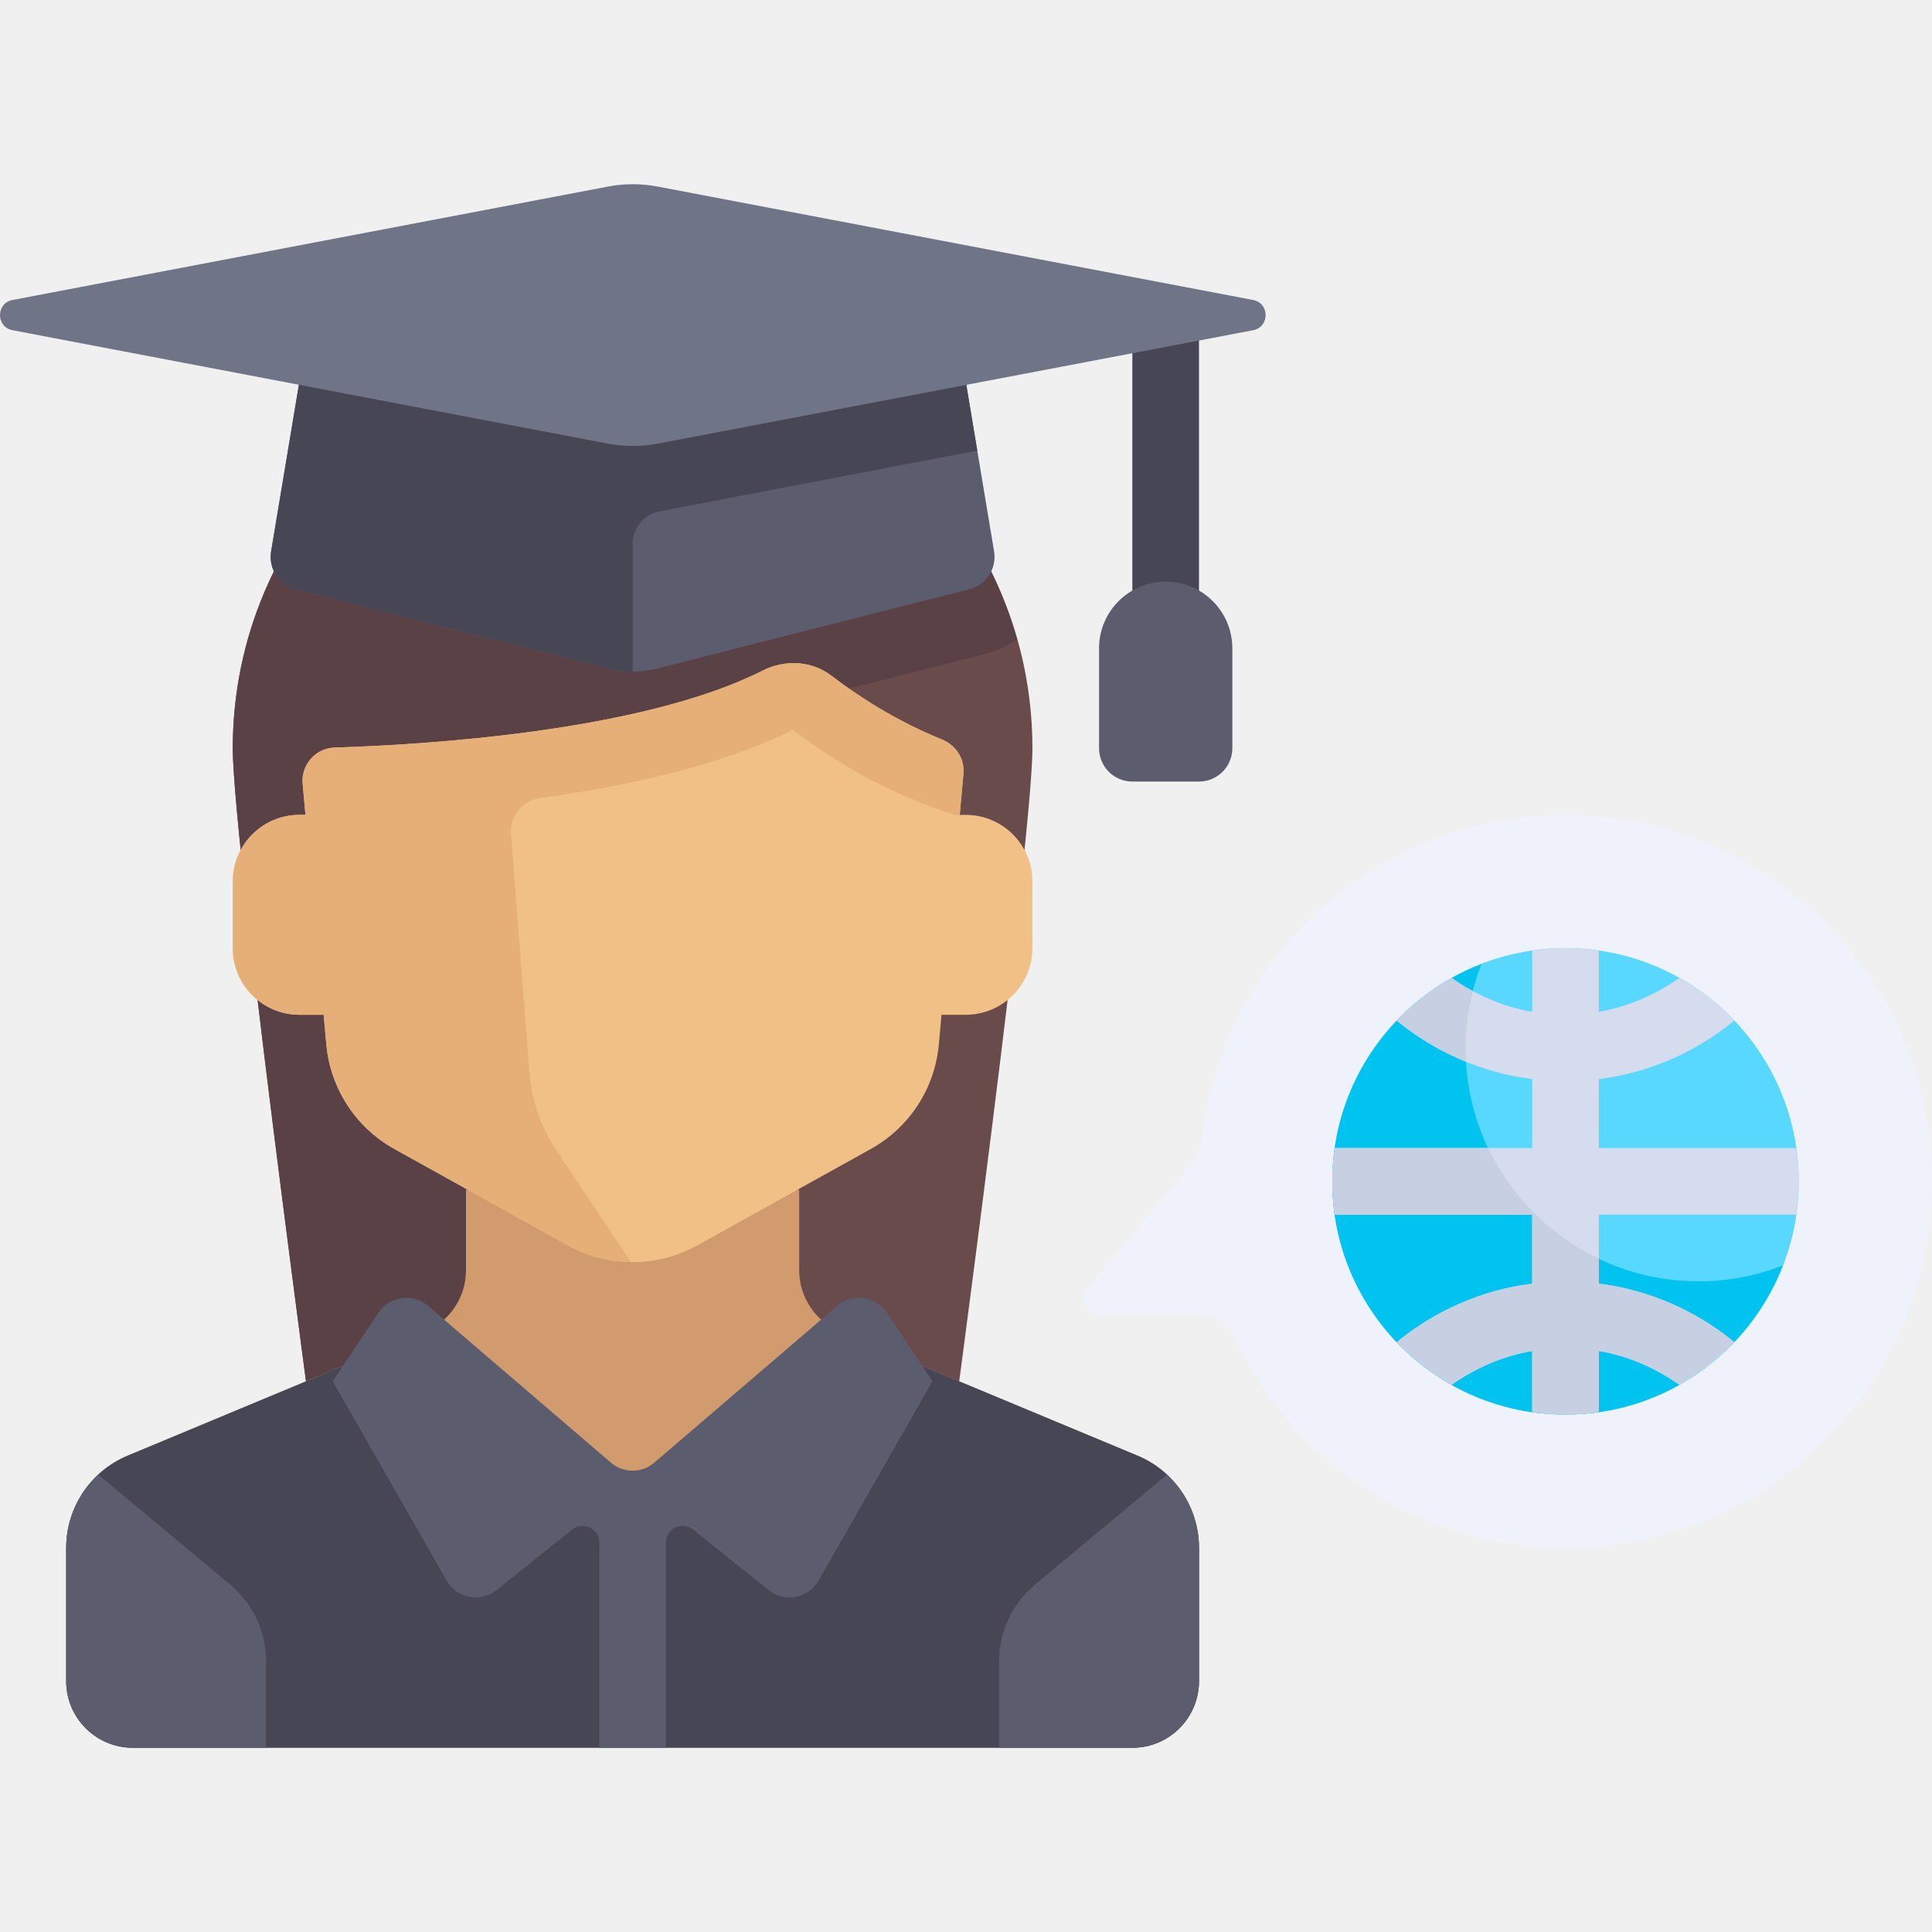
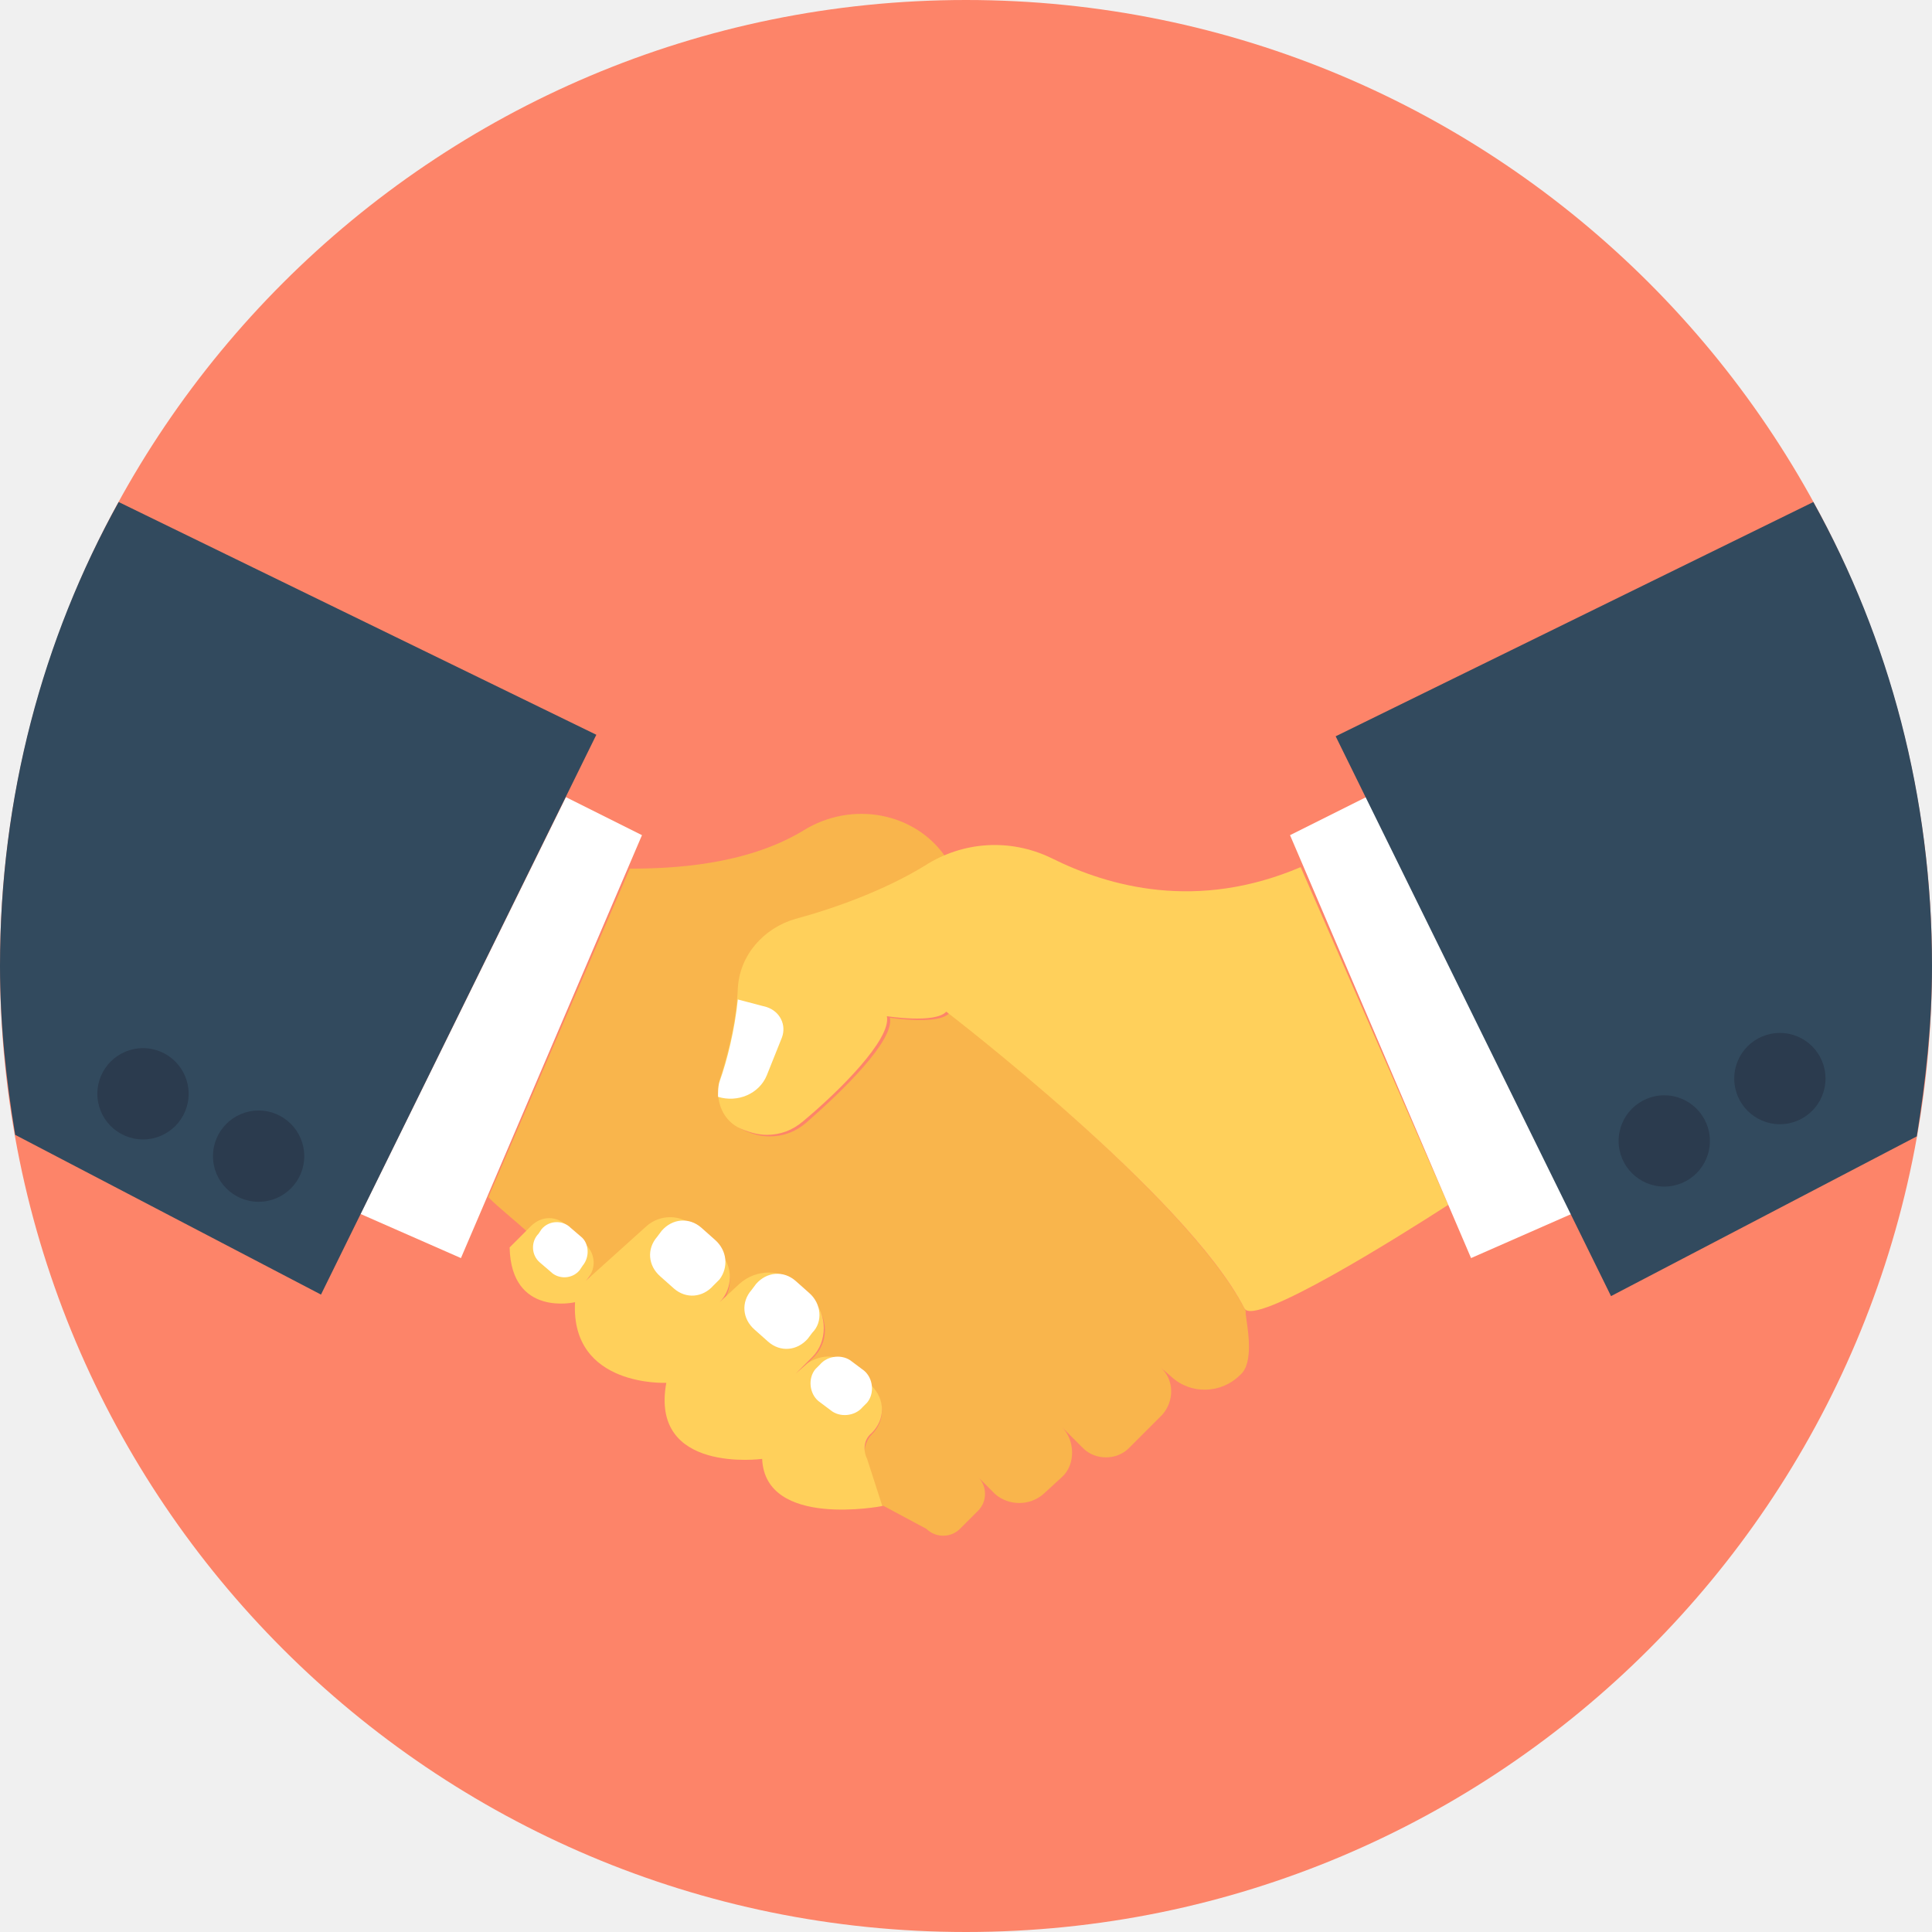
- <svg xmlns="http://www.w3.org/2000/svg" version="1.1" id="Layer_1" x="0px" y="0px" viewBox="0 0 511.999 511.999" style="enable-background:new 0 0 511.999 511.999;" xml:space="preserve">
-   <rect x="300.086" y="83.505" style="fill:#464655;" width="17.659" height="79.467" />
-   <path style="fill:#694B4B;" d="M167.645,92.334c-58.518,0-105.956,47.437-105.956,105.956c0,26.873,26.489,220.741,26.489,220.741  h158.934c0,0,26.489-193.868,26.489-220.741C273.601,139.771,226.162,92.334,167.645,92.334z" />
-   <path style="fill:#5A4146;" d="M269.523,169.454c-12.571-44.485-53.371-77.121-101.88-77.121  c-58.518,0-105.956,47.437-105.956,105.956c0,26.873,26.489,220.741,26.489,220.741h113.889V188.292l59.201-15.041  C264.3,172.48,267.051,171.142,269.523,169.454z" />
-   <path style="fill:#D29B6E;" d="M301.447,385.749l-78.788-32.829c-6.58-2.742-10.867-9.172-10.867-16.302v-21.338h-88.296v21.338  c0,7.129-4.287,13.559-10.867,16.302L33.84,385.749c-9.87,4.112-16.301,13.758-16.301,24.451v35.319  c0,9.752,7.907,17.659,17.659,17.659h264.889c9.752,0,17.659-7.907,17.659-17.659v-35.319  C317.749,399.507,311.319,389.862,301.447,385.749z" />
-   <path style="fill:#464655;" d="M301.447,385.749l-72.821-30.342l-43.323,37.134h-35.319l-48.795-34.854L33.84,385.749  c-9.87,4.112-16.301,13.758-16.301,24.451v35.319c0,9.752,7.907,17.659,17.659,17.659h264.889c9.752,0,17.659-7.907,17.659-17.659  v-35.319C317.749,399.507,311.319,389.862,301.447,385.749z" />
-   <path style="fill:#F0C087;" d="M255.941,215.949h-1.606l0.992-10.921c0.361-3.976-2.036-7.584-5.737-9.08  c-12.48-5.048-22.574-11.757-29.182-16.822c-5.313-4.073-12.366-4.408-18.342-1.391c-32.326,16.323-90.707,19.682-113.37,20.374  c-5.074,0.155-8.95,4.569-8.49,9.623l0.747,8.215h-1.606c-9.753,0-17.659,7.906-17.659,17.659v17.659  c0,9.753,7.906,17.659,17.659,17.659h6.421l0.716,7.885c1.058,11.64,7.805,22.001,18.022,27.678l45.984,25.546  c10.667,5.926,23.637,5.926,34.304,0l45.984-25.546c10.217-5.675,16.964-16.038,18.022-27.678l0.716-7.885h6.421  c9.753,0,17.659-7.906,17.659-17.659v-17.659C273.601,223.855,265.694,215.949,255.941,215.949z" />
-   <path style="fill:#EFF2FA;" d="M427.789,216.783c-55.889-7.205-103.912,33.149-109.424,86.142c-0.178,1.705-0.822,3.332-1.92,4.65  l-27.981,33.578c-2.396,2.875-0.351,7.241,3.392,7.241h26.827c3.515,0,6.585,2.138,8.058,5.329  c15.386,33.322,49.021,56.479,88.133,56.479c57.381,0,103.139-49.759,96.48-108.481  C506.404,258.057,471.369,222.401,427.789,216.783z" />
-   <circle style="fill:#59D8FF;" cx="414.871" cy="313.076" r="61.807" />
-   <path style="fill:#E6AF78;" d="M249.591,195.946c-12.48-5.048-22.574-11.757-29.181-16.82c-5.313-4.073-12.366-4.408-18.342-1.391  c-32.326,16.323-90.707,19.682-113.37,20.374c-5.074,0.155-8.95,4.569-8.49,9.623l0.747,8.215h-1.606  c-9.753,0-17.659,7.906-17.659,17.659v17.659c0,9.753,7.906,17.659,17.659,17.659h6.421l0.716,7.884  c1.058,11.64,7.805,22.001,18.022,27.678l45.984,25.546c5.193,2.885,10.932,4.34,16.686,4.415l-19.623-29.435  c-4.196-6.294-6.704-13.56-7.284-21.103l-4.846-62.994c-0.361-4.691,3.022-8.792,7.683-9.433  c23.225-3.192,48.262-8.66,66.965-18.052c8.937,6.792,22.955,15.834,40.284,21.609l2.997,0.999l0.977-0.031l0.998-10.983  C255.688,201.051,253.291,197.443,249.591,195.946z" />
+ <svg xmlns="http://www.w3.org/2000/svg" version="1.1" id="Layer_1" x="0px" y="0px" viewBox="0 0 508 508" style="enable-background:new 0 0 508 508;" xml:space="preserve">
+   <circle style="fill:#FD8469;" cx="254" cy="254" r="254" />
+   <path style="fill:#F9B54C;" d="M328.4,354c0,2.8-0.4,6-2.4,7.6c-4.8,4.8-12.8,5.2-18,0.4l-2.8-2.4c3.6,3.2,3.6,8.8,0.4,12.4  l-8.8,8.8c-3.2,3.2-8.8,3.2-12,0l-5.6-5.6c3.6,3.6,3.6,10,0,13.2l-4.8,4.4c-3.6,3.2-9.2,3.2-12.8,0l-4.4-4.4c2.4,2.4,2.4,6.4,0,8.8  l-4.8,4.8c-2.4,2.4-6.4,2.4-8.8,0l-11.2-6c0,0-0.4,0-0.8-0.4l-4-11.6c-0.8-2.4,0-5.2,1.6-6.8c3.6-3.6,3.6-8.8,0-12.4l-5.2-5.2  c-3.2-3.2-8-3.6-11.6-0.8l-3.2,2.8l4.4-4.4c4.4-4,4.4-10.8,0-15.2l-4-4c-4.4-4.4-10.8-4.4-15.2,0l-5.2,5.2c3.6-3.6,3.6-9.6,0-13.2  l-6.4-6.4c-3.6-3.6-9.2-3.6-12.8-0.4l-15.6,13.6l0,0c2-2.8,1.6-6.4-0.4-8.8l-4.8-4.8c-2.8-2.8-6.8-2.8-9.6,0l-0.8,0.8  c-4-3.6-7.6-6.4-10.4-9.2l37.2-86.4c10.8,0,30.4-0.8,45.6-10c12.8-8,29.6-4.8,37.6,7.2c-1.6,0.8-3.2,1.6-4.8,2.4  c-10.4,6.8-23.6,11.2-34,14c-8.4,2.4-14.4,9.6-15.2,18.4c-0.4,8.8-2.8,18-4.8,24c-1.6,4.8,0.4,9.6,4.8,12.4c2.4,1.2,4.8,2,7.6,2  c3.6,0,6.8-1.2,9.6-3.6c9.6-8.4,23.2-21.6,22-27.6c0,0,12.8,2,15.6-1.2c0,0,63.2,48.8,78,78.4l0,0  C327.2,344.8,328.4,349.6,328.4,354z" />
  <g>
-     <path style="fill:#5B5D6E;" d="M234.979,347.854c-2.939-4.408-9.07-5.254-13.093-1.806l-48.496,41.568   c-3.307,2.834-8.186,2.834-11.493,0l-48.496-41.568c-4.023-3.448-10.154-2.601-13.093,1.806l-12.132,18.198l30.197,52.844   c2.69,4.707,8.948,5.902,13.182,2.514l20.085-16.068c2.891-2.312,7.173-0.255,7.173,3.447v54.388h17.659v-54.388   c0-3.702,4.282-5.76,7.173-3.447l20.085,16.068c4.234,3.387,10.492,2.193,13.182-2.514l30.197-52.844L234.979,347.854z" />
-     <path style="fill:#5B5D6E;" d="M60.987,419.917l-34.918-29.098c-5.309,4.923-8.529,11.87-8.529,19.382v35.319   c0,9.753,7.906,17.659,17.659,17.659h35.319v-22.912C70.519,432.405,67.027,424.95,60.987,419.917z" />
-     <path style="fill:#5B5D6E;" d="M274.301,419.917l34.918-29.098c5.309,4.923,8.529,11.87,8.529,19.382v35.319   c0,9.753-7.906,17.659-17.659,17.659h-35.319v-22.912C264.771,432.405,268.262,424.95,274.301,419.917z" />
-     <path style="fill:#5B5D6E;" d="M80.815,92.334l-8.97,53.795c-0.755,4.529,2.086,8.88,6.535,10.011l82.741,21.022   c4.28,1.087,8.766,1.087,13.046,0l82.751-21.024c4.444-1.129,7.281-5.475,6.527-9.997l-8.972-53.805H80.815V92.334z" />
+     <path style="fill:#FFD05B;" d="M380.8,316.8c-12.4,8-51.2,32.4-53.6,27.2c-15.2-29.6-78.4-78-78.4-78c-2.8,3.2-15.6,1.2-15.6,1.2   c1.2,6-12.4,19.6-22,27.6c-2.8,2.4-6,3.6-9.6,3.6c-2.4,0-5.2-0.8-7.6-2c-4.4-2.4-6-7.6-4.8-12.4c2-6,4.4-15.2,4.8-24   c0.4-8.8,6.8-16,15.2-18.4c10.4-2.8,23.6-7.6,34-14c10-6.4,22.4-7.2,33.2-2c15.2,7.6,38.4,14,65.6,2.4L380.8,316.8z" />
+     <path style="fill:#FFD05B;" d="M229.2,376.8c3.6-3.6,3.6-8.8,0-12.4l-5.2-5.2c-3.2-3.2-8-3.2-11.6-0.8l-3.2,2.8l4.4-4.4   c4-4,4-11.2,0-15.2l-4-4c-4-4-10.8-4-15.2,0l-5.2,4.8c3.6-3.6,3.6-9.6,0-13.2l-6.4-6.4c-3.6-3.6-9.2-3.6-12.8-0.4l-16,14.4   c2.8-2.8,2.8-6.8,0-9.6l-4.8-4.8c-2.8-2.8-6.8-2.8-9.6,0L134,328c0.4,18.4,17.2,14.4,17.2,14.4c-1.2,22.4,24,21.2,24,21.2   c-4.4,24,25.2,20,25.2,20C201.2,402,232,396,232,396l-4-12.4C226.8,381.2,227.2,378.4,229.2,376.8z" />
  </g>
-   <path style="fill:#464655;" d="M174.817,135.501l84.172-16.09l0,0l-4.515-27.078H80.815l-8.97,53.795  c-0.755,4.529,2.086,8.879,6.535,10.011l82.74,21.022c2.14,0.544,4.331,0.816,6.523,0.816v-33.801  C167.645,139.937,170.655,136.297,174.817,135.501z" />
-   <path style="fill:#707487;" d="M161.095,49.444L3.315,79.498c-4.42,0.842-4.42,7.171,0,8.013l157.78,30.053  c4.366,0.832,8.851,0.832,13.217,0l157.78-30.053c4.42-0.842,4.42-7.171,0-8.013l-157.78-30.054  C169.946,48.613,165.462,48.613,161.095,49.444z" />
-   <path style="fill:#5B5D6E;" d="M308.919,154.141L308.919,154.141c-9.753,0-17.659,7.906-17.659,17.659v26.489  c0,4.876,3.953,8.83,8.83,8.83h17.659c4.876,0,8.83-3.953,8.83-8.83v-26.489C326.578,162.047,318.671,154.141,308.919,154.141z" />
-   <path style="fill:#00C3F0;" d="M450.193,339.564c-34.135,0-61.807-27.672-61.807-61.807c0-7.866,1.528-15.361,4.207-22.282  c-23.109,8.948-39.526,31.332-39.526,57.6c0,34.135,27.672,61.807,61.807,61.807c26.268,0,48.652-16.417,57.6-39.526  C465.555,338.036,458.059,339.564,450.193,339.564z" />
-   <path style="fill:#D5DCED;" d="M423.704,285.972c13.523-1.698,25.841-7.259,35.885-15.492c-4.243-4.452-9.123-8.28-14.526-11.312  c-6.299,4.402-13.478,7.63-21.359,8.96v-16.159c-2.892-0.415-5.823-0.702-8.83-0.702c-3.007,0-5.938,0.287-8.83,0.702v16.159  c-7.88-1.331-15.06-4.558-21.359-8.96c-5.403,3.032-10.282,6.86-14.525,11.312c10.045,8.233,22.361,13.794,35.884,15.492v18.273  h-52.276c-0.415,2.892-0.702,5.823-0.702,8.83c0,3.007,0.287,5.938,0.702,8.83h52.276v18.273  c-13.522,1.697-25.84,7.259-35.884,15.492c4.243,4.452,9.122,8.279,14.525,11.312c6.299-4.402,13.478-7.629,21.36-8.96v16.159  c2.892,0.415,5.823,0.702,8.83,0.702s5.938-0.287,8.83-0.702v-16.159c7.88,1.331,15.061,4.558,21.36,8.96  c5.403-3.032,10.282-6.859,14.525-11.312c-10.045-8.233-22.361-13.794-35.884-15.492v-18.273h52.276  c0.415-2.892,0.702-5.823,0.702-8.83c0-3.006-0.287-5.938-0.702-8.83h-52.276v-18.273H423.704z" />
  <g>
-     <path style="fill:#C7CFE2;" d="M370.16,355.668c4.243,4.452,9.122,8.279,14.525,11.312c6.299-4.402,13.478-7.629,21.36-8.96v16.159   c2.892,0.415,5.823,0.702,8.83,0.702c3.004,0,5.941-0.273,8.83-0.688v-16.175c7.829,1.322,14.964,4.517,21.234,8.873   c5.413-3.041,10.291-6.852,14.538-11.321c-10.024-8.182-22.301-13.705-35.772-15.396v-6.641   c-12.825-6.102-23.189-16.465-29.291-29.291h-40.659c-0.415,2.888-0.688,5.825-0.688,8.83c0,3.006,0.287,5.938,0.702,8.83h52.276   v18.273C392.523,341.874,380.204,347.435,370.16,355.668z" />
-     <path style="fill:#C7CFE2;" d="M384.744,259.21c-5.411,3.029-10.324,6.829-14.576,11.278c5.506,4.512,11.695,8.206,18.4,10.906   c-0.071-1.211-0.184-2.409-0.184-3.638c0-5.213,0.725-10.241,1.958-15.069C388.385,261.658,386.548,260.468,384.744,259.21z" />
+     <path style="fill:#FFFFFF;" d="M153.2,332.8l-0.8,1.2c-2,2.4-5.6,2.4-7.6,0.4L142,332c-2.4-2-2.4-5.6-0.4-7.6l0.8-1.2   c2-2.4,5.6-2.4,7.6-0.4l2.8,2.4C154.8,326.8,155.2,330.4,153.2,332.8z" />
+     <path style="fill:#FFFFFF;" d="M189.2,336.4l-1.6,1.6c-2.8,3.2-7.2,3.6-10.4,0.8l-3.6-3.2c-3.2-2.8-3.6-7.2-0.8-10.4l1.2-1.6   c2.8-3.2,7.2-3.6,10.4-0.8l3.6,3.2C191.2,328.8,191.6,333.2,189.2,336.4z" />
+     <path style="fill:#FFFFFF;" d="M213.6,350.4l-1.2,1.6c-2.8,3.2-7.2,3.6-10.4,0.8l-3.6-3.2c-3.2-2.8-3.6-7.2-0.8-10.4l1.2-1.6   c2.8-3.2,7.2-3.6,10.4-0.8l3.6,3.2C216,342.8,216.4,347.6,213.6,350.4z" />
+     <path style="fill:#FFFFFF;" d="M228,368.8l-1.2,1.2c-2,2.4-6,2.8-8.4,0.8l-3.2-2.4c-2.4-2-2.8-6-0.8-8.4l1.2-1.2   c2-2.4,6-2.8,8.4-0.8l3.2,2.4C229.6,362.4,230,366.4,228,368.8z" />
+     <path style="fill:#FFFFFF;" d="M201.6,282.8l4-10c1.2-3.2-0.4-6.8-4-8l-7.6-2c-0.8,8-2.8,16-4.8,21.6c-0.4,1.2-0.4,2.8-0.4,4   C194,290,199.6,287.6,201.6,282.8z" />
+     <polygon style="fill:#FFFFFF;" points="413.2,319.2 386.8,330.8 339.2,219.6 359.2,209.6  " />
+   </g>
+   <path style="fill:#324A5E;" d="M508,254c0-44.4-11.2-86-31.2-122l-125.6,61.6l72.4,147.2l80.4-42C506.4,284,508,269.2,508,254z" />
+   <polygon style="fill:#FFFFFF;" points="168.8,219.6 121.2,330.8 94.8,319.2 148.8,209.6 " />
+   <path style="fill:#324A5E;" d="M0,254c0,15.2,1.6,30,4,44.4l80.4,42l72.4-147.2L31.2,132C11.2,168,0,209.6,0,254z" />
+   <g>
+     <circle style="fill:#2B3B4E;" cx="437.6" cy="300" r="12" />
+     <circle style="fill:#2B3B4E;" cx="468" cy="283.6" r="12" />
+     <circle style="fill:#2B3B4E;" cx="68" cy="304" r="12" />
+     <circle style="fill:#2B3B4E;" cx="37.6" cy="287.6" r="12" />
  </g>
  <g>
</g>
  <g>
</g>
  <g>
</g>
  <g>
</g>
  <g>
</g>
  <g>
</g>
  <g>
</g>
  <g>
</g>
  <g>
</g>
  <g>
</g>
  <g>
</g>
  <g>
</g>
  <g>
</g>
  <g>
</g>
  <g>
</g>
</svg>
